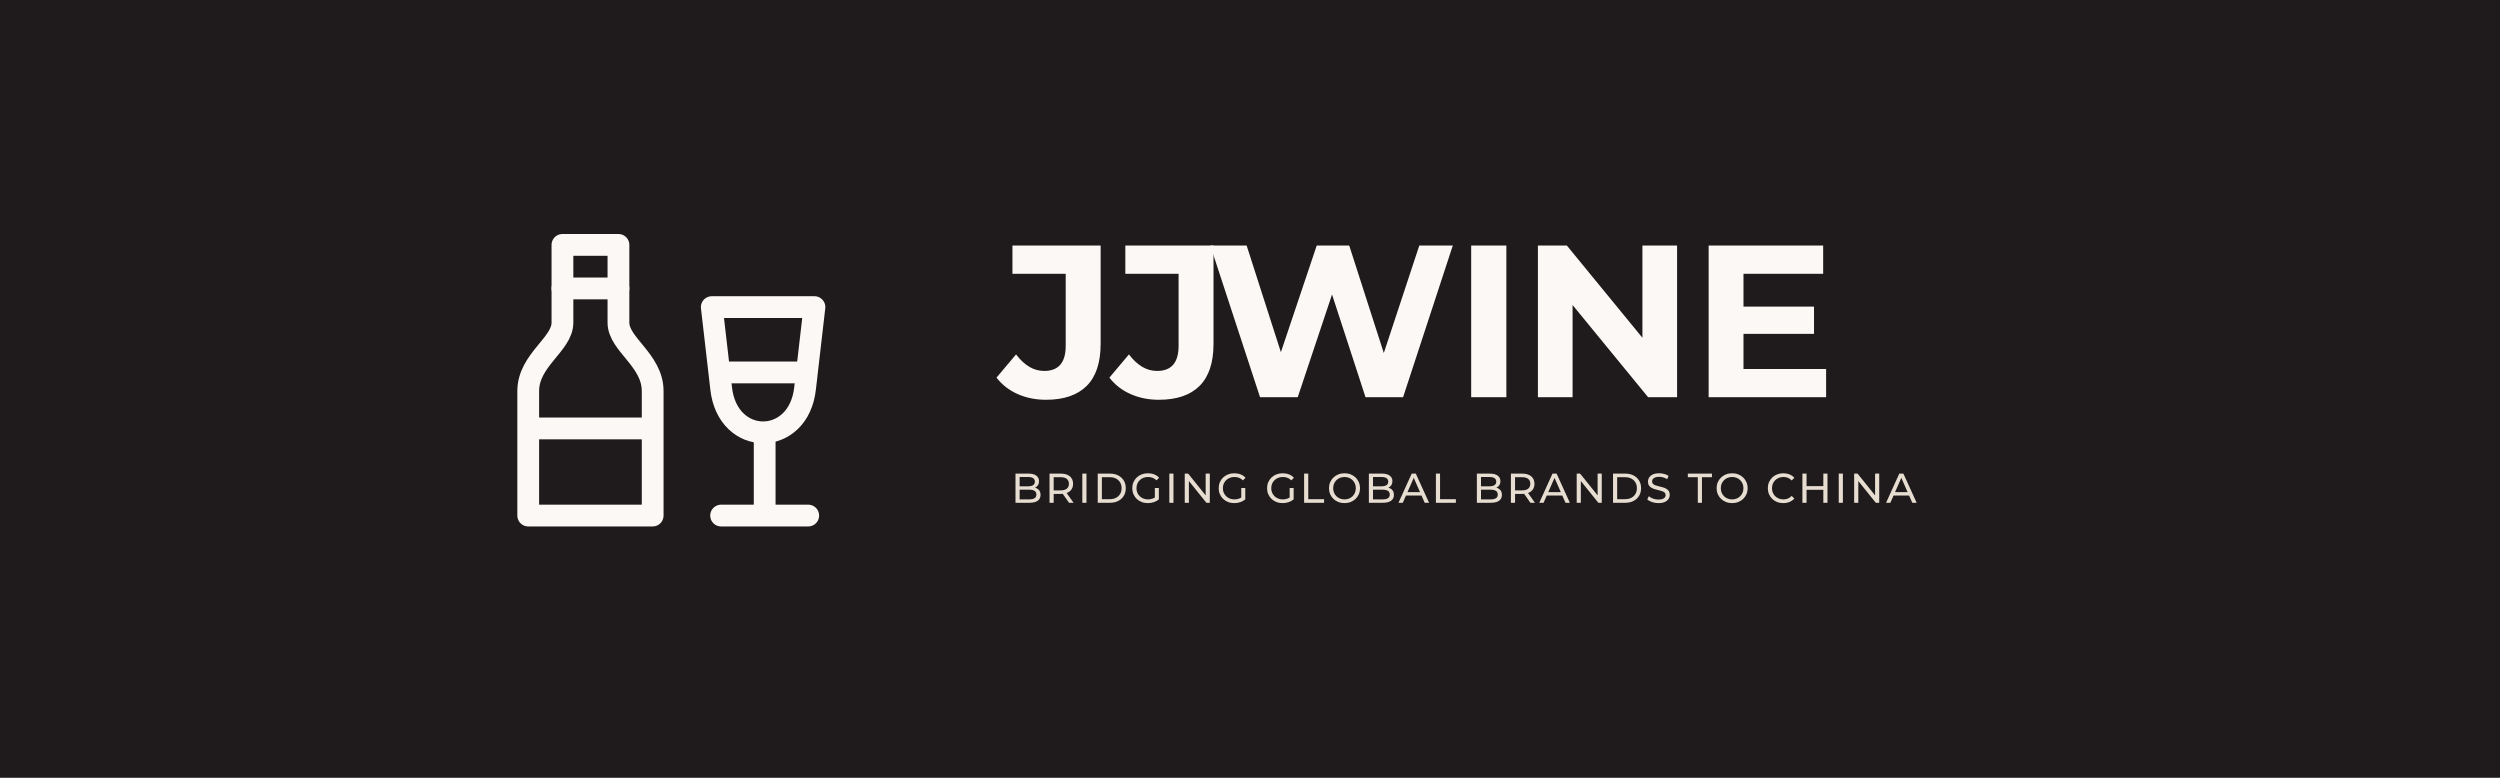
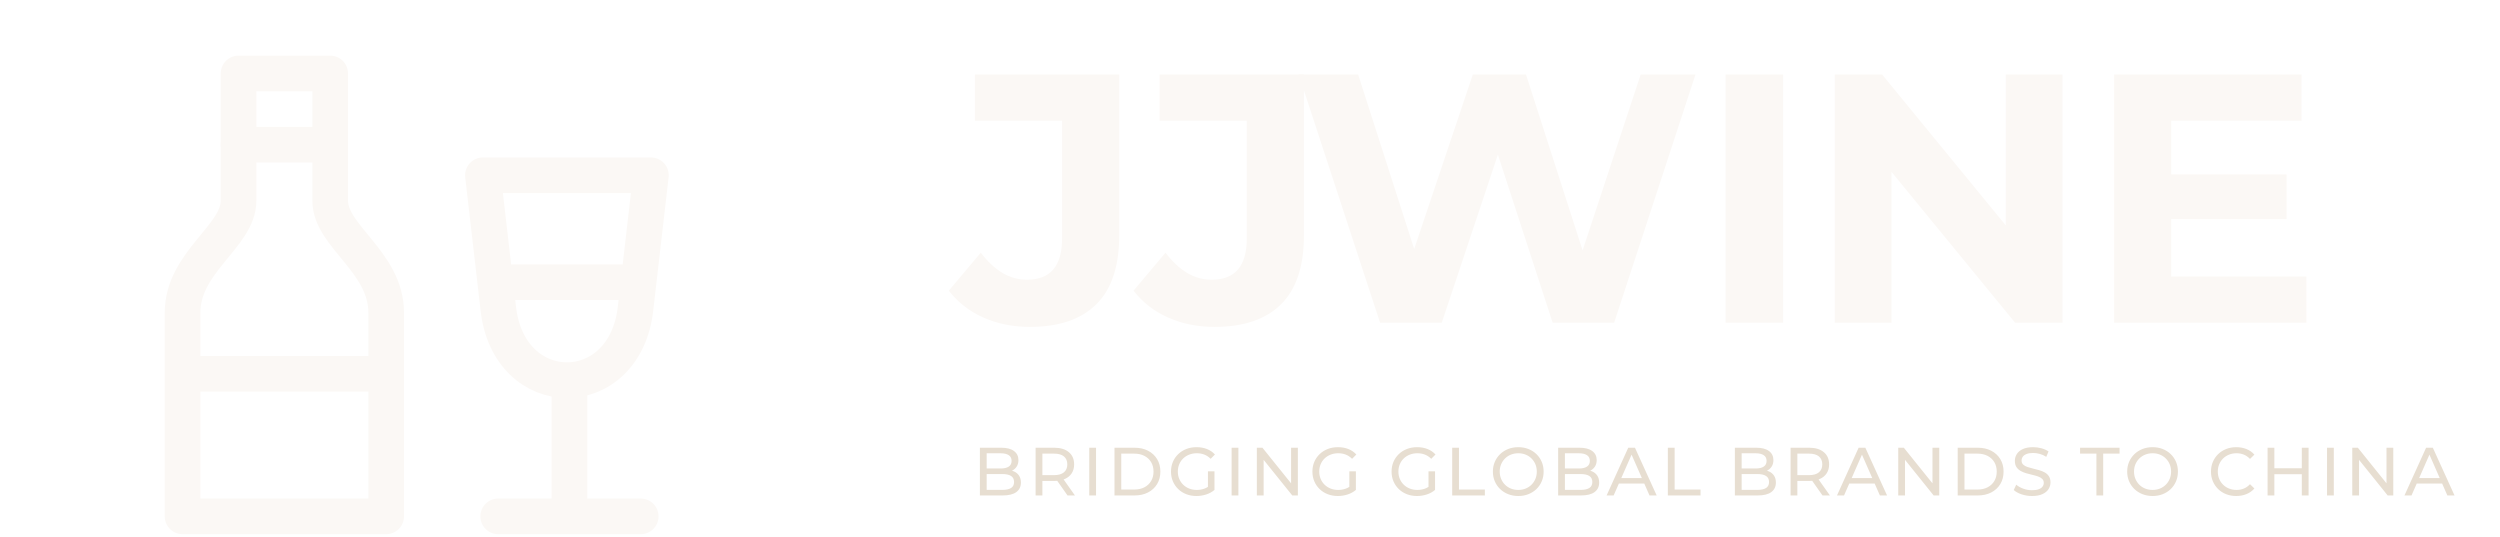
- <svg xmlns="http://www.w3.org/2000/svg" width="900" height="280" viewBox="0 0 900 280" role="img" aria-labelledby="title desc">
-   <rect width="900" height="280" fill="#1f1b1c" />
+ <svg xmlns="http://www.w3.org/2000/svg" width="550" height="118" viewBox="150 72 550 118" role="img" aria-labelledby="title desc">
  <g transform="translate(170 68) scale(1.12)">
    <g fill="none" stroke="#fbf8f5" stroke-width="7" stroke-linejoin="round" stroke-linecap="round">
      <path d="M29 18H47V43C47 50 58 55 58 65V105H18V65C18 55 29 50 29 43Z" />
      <path d="M29 32H47M20 77H56" />
      <path d="M77 38H110L107 64C105 83 82 83 80 64Z" />
      <path d="M94 79V105M80 105H108M81 59H107" />
    </g>
  </g>
  <g>
    <path fill="#fbf8f5" d="M376.558 143.919Q371.009 143.919 366.379 141.875Q361.748 139.832 358.74 135.948L365.775 127.589Q368.006 130.524 370.512 132.03Q373.018 133.536 375.939 133.536Q383.655 133.536 383.655 124.491V98.566H364.48V88.4H396.229V123.776Q396.229 133.925 391.21 138.922Q386.191 143.919 376.558 143.919ZM417.196 143.919Q411.647 143.919 407.017 141.875Q402.386 139.832 399.378 135.948L406.413 127.589Q408.644 130.524 411.15 132.03Q413.656 133.536 416.577 133.536Q424.293 133.536 424.293 124.491V98.566H405.118V88.4H436.867V123.776Q436.867 133.925 431.848 138.922Q426.829 143.919 417.196 143.919Z" />
    <path fill="#fbf8f5" d="M453.617 143.0 435.721 88.4H448.792L464.322 136.757H457.771L474.018 88.4H485.72L501.282 136.757H494.98L510.946 88.4H523.005L505.109 143.0H491.588L477.753 100.541H481.362L467.185 143.0ZM529.624 143.0V88.4H542.29V143.0ZM553.648 143.0V88.4H564.073L596.312 127.747H591.269V88.4H603.75V143.0H593.324L561.085 103.653H566.128V143.0ZM615.112 143.0V88.4H656.34V98.566H627.654V132.834H657.401V143.0ZM626.736 120.199V110.374H653.048V120.199Z" />
    <path fill="#e7ded1" d="M365.577 181.0V170.5H370.289Q372.099 170.5 373.077 171.225Q374.055 171.949 374.055 173.218Q374.055 174.063 373.667 174.653Q373.278 175.243 372.636 175.554Q371.994 175.864 371.247 175.864L371.514 175.416Q372.413 175.416 373.108 175.729Q373.802 176.043 374.201 176.656Q374.6 177.269 374.6 178.166Q374.6 179.512 373.593 180.256Q372.585 181.0 370.589 181.0ZM367.068 179.778H370.523Q371.772 179.778 372.434 179.362Q373.096 178.947 373.096 178.04Q373.096 177.132 372.434 176.712Q371.772 176.291 370.523 176.291H366.942V175.069H370.147Q371.292 175.069 371.922 174.653Q372.552 174.236 372.552 173.396Q372.552 172.555 371.922 172.139Q371.292 171.722 370.147 171.722H367.068ZM377.832 181.0V170.5H381.932Q383.968 170.5 385.139 171.471Q386.31 172.442 386.31 174.165Q386.31 175.296 385.783 176.113Q385.257 176.93 384.277 177.368Q383.298 177.805 381.932 177.805H378.656L379.323 177.113V181.0ZM384.856 181.0 382.175 177.19H383.791L386.485 181.0ZM379.323 177.26 378.656 176.532H381.886Q383.325 176.532 384.066 175.909Q384.807 175.285 384.807 174.165Q384.807 173.03 384.066 172.414Q383.325 171.798 381.886 171.798H378.656L379.323 171.058ZM389.637 181.0V170.5H391.128V181.0ZM395.187 181.0V170.5H399.605Q401.296 170.5 402.572 171.163Q403.849 171.827 404.564 173.006Q405.28 174.184 405.28 175.75Q405.28 177.316 404.564 178.494Q403.849 179.673 402.572 180.337Q401.296 181.0 399.605 181.0ZM396.678 179.702H399.525Q400.826 179.702 401.776 179.202Q402.727 178.703 403.252 177.813Q403.776 176.924 403.776 175.75Q403.776 174.563 403.252 173.68Q402.727 172.797 401.776 172.298Q400.826 171.798 399.525 171.798H396.678ZM413.215 181.121Q412.007 181.121 410.985 180.724Q409.964 180.326 409.21 179.6Q408.456 178.873 408.038 177.894Q407.62 176.915 407.62 175.75Q407.62 174.585 408.038 173.606Q408.456 172.627 409.216 171.9Q409.976 171.174 410.998 170.776Q412.02 170.379 413.24 170.379Q414.495 170.379 415.528 170.785Q416.56 171.191 417.286 171.993L416.346 172.937Q415.702 172.298 414.947 172.007Q414.192 171.715 413.304 171.715Q412.399 171.715 411.632 172.016Q410.866 172.316 410.301 172.859Q409.737 173.402 409.43 174.139Q409.124 174.875 409.124 175.75Q409.124 176.612 409.43 177.349Q409.737 178.085 410.301 178.635Q410.866 179.184 411.626 179.484Q412.386 179.785 413.291 179.785Q414.129 179.785 414.899 179.523Q415.669 179.261 416.333 178.647L417.185 179.784Q416.408 180.446 415.363 180.784Q414.318 181.121 413.215 181.121ZM417.185 179.784 415.747 179.589V175.69H417.185ZM420.957 181.0V170.5H422.448V181.0ZM426.507 181.0V170.5H427.737L434.673 179.122H434.039V170.5H435.53V181.0H434.299L427.364 172.378H427.998V181.0ZM444.325 181.121Q443.117 181.121 442.095 180.724Q441.074 180.326 440.32 179.6Q439.566 178.873 439.148 177.894Q438.73 176.915 438.73 175.75Q438.73 174.585 439.148 173.606Q439.566 172.627 440.326 171.9Q441.086 171.174 442.108 170.776Q443.13 170.379 444.35 170.379Q445.605 170.379 446.638 170.785Q447.67 171.191 448.396 171.993L447.456 172.937Q446.812 172.298 446.057 172.007Q445.302 171.715 444.414 171.715Q443.509 171.715 442.742 172.016Q441.976 172.316 441.411 172.859Q440.847 173.402 440.54 174.139Q440.234 174.875 440.234 175.75Q440.234 176.612 440.54 177.349Q440.847 178.085 441.411 178.635Q441.976 179.184 442.736 179.484Q443.496 179.785 444.401 179.785Q445.239 179.785 446.009 179.523Q446.779 179.261 447.443 178.647L448.295 179.784Q447.518 180.446 446.473 180.784Q445.428 181.121 444.325 181.121ZM448.295 179.784 446.857 179.589V175.69H448.295ZM461.74 181.121Q460.532 181.121 459.51 180.724Q458.489 180.326 457.735 179.6Q456.981 178.873 456.563 177.894Q456.145 176.915 456.145 175.75Q456.145 174.585 456.563 173.606Q456.981 172.627 457.741 171.9Q458.501 171.174 459.523 170.776Q460.545 170.379 461.765 170.379Q463.02 170.379 464.053 170.785Q465.085 171.191 465.811 171.993L464.871 172.937Q464.227 172.298 463.472 172.007Q462.717 171.715 461.829 171.715Q460.924 171.715 460.157 172.016Q459.391 172.316 458.826 172.859Q458.262 173.402 457.955 174.139Q457.649 174.875 457.649 175.75Q457.649 176.612 457.955 177.349Q458.262 178.085 458.826 178.635Q459.391 179.184 460.151 179.484Q460.911 179.785 461.816 179.785Q462.654 179.785 463.424 179.523Q464.194 179.261 464.858 178.647L465.71 179.784Q464.933 180.446 463.888 180.784Q462.843 181.121 461.74 181.121ZM465.71 179.784 464.272 179.589V175.69H465.71ZM469.482 181.0V170.5H470.973V179.702H476.67V181.0ZM484.026 181.121Q482.823 181.121 481.8 180.717Q480.776 180.313 480.023 179.587Q479.271 178.861 478.853 177.885Q478.435 176.909 478.435 175.75Q478.435 174.591 478.853 173.615Q479.271 172.639 480.025 171.911Q480.78 171.183 481.798 170.781Q482.817 170.379 484.023 170.379Q485.229 170.379 486.244 170.779Q487.259 171.179 488.011 171.903Q488.763 172.627 489.18 173.607Q489.598 174.587 489.598 175.751Q489.598 176.915 489.18 177.894Q488.763 178.873 488.011 179.597Q487.259 180.321 486.244 180.721Q485.229 181.121 484.026 181.121ZM484.023 179.785Q484.9 179.785 485.641 179.484Q486.382 179.183 486.932 178.635Q487.482 178.088 487.788 177.354Q488.095 176.62 488.095 175.746Q488.095 174.873 487.79 174.144Q487.484 173.415 486.934 172.866Q486.384 172.318 485.642 172.017Q484.9 171.715 484.023 171.715Q483.146 171.715 482.401 172.017Q481.656 172.319 481.104 172.868Q480.551 173.417 480.245 174.147Q479.939 174.877 479.939 175.746Q479.939 176.615 480.244 177.349Q480.55 178.083 481.102 178.635Q481.653 179.187 482.399 179.486Q483.146 179.785 484.023 179.785ZM492.792 181.0V170.5H497.504Q499.314 170.5 500.292 171.225Q501.27 171.949 501.27 173.218Q501.27 174.063 500.882 174.653Q500.493 175.243 499.851 175.554Q499.209 175.864 498.462 175.864L498.729 175.416Q499.628 175.416 500.323 175.729Q501.017 176.043 501.416 176.656Q501.815 177.269 501.815 178.166Q501.815 179.512 500.808 180.256Q499.8 181.0 497.804 181.0ZM494.283 179.778H497.738Q498.987 179.778 499.649 179.362Q500.311 178.947 500.311 178.04Q500.311 177.132 499.649 176.712Q498.987 176.291 497.738 176.291H494.157V175.069H497.362Q498.507 175.069 499.137 174.653Q499.767 174.236 499.767 173.396Q499.767 172.555 499.137 172.139Q498.507 171.722 497.362 171.722H494.283ZM503.453 181.0 508.214 170.5H509.692L514.466 181.0H512.892L508.644 171.335H509.25L505.001 181.0ZM505.476 178.38 505.892 177.17H511.796L512.225 178.38ZM516.927 181.0V170.5H518.418V179.702H524.115V181.0ZM531.672 181.0V170.5H536.384Q538.194 170.5 539.172 171.225Q540.15 171.949 540.15 173.218Q540.15 174.063 539.762 174.653Q539.373 175.243 538.731 175.554Q538.089 175.864 537.342 175.864L537.609 175.416Q538.508 175.416 539.203 175.729Q539.897 176.043 540.296 176.656Q540.695 177.269 540.695 178.166Q540.695 179.512 539.688 180.256Q538.68 181.0 536.684 181.0ZM533.163 179.778H536.618Q537.867 179.778 538.529 179.362Q539.191 178.947 539.191 178.04Q539.191 177.132 538.529 176.712Q537.867 176.291 536.618 176.291H533.037V175.069H536.242Q537.387 175.069 538.017 174.653Q538.647 174.236 538.647 173.396Q538.647 172.555 538.017 172.139Q537.387 171.722 536.242 171.722H533.163ZM543.927 181.0V170.5H548.027Q550.063 170.5 551.234 171.471Q552.405 172.442 552.405 174.165Q552.405 175.296 551.878 176.113Q551.352 176.93 550.372 177.368Q549.393 177.805 548.027 177.805H544.751L545.418 177.113V181.0ZM550.951 181.0 548.27 177.19H549.886L552.58 181.0ZM545.418 177.26 544.751 176.532H547.981Q549.42 176.532 550.161 175.909Q550.902 175.285 550.902 174.165Q550.902 173.03 550.161 172.414Q549.42 171.798 547.981 171.798H544.751L545.418 171.058ZM554.138 181.0 558.899 170.5H560.377L565.151 181.0H563.577L559.329 171.335H559.935L555.686 181.0ZM556.161 178.38 556.577 177.17H562.481L562.91 178.38ZM567.612 181.0V170.5H568.842L575.778 179.122H575.144V170.5H576.635V181.0H575.404L568.469 172.378H569.103V181.0ZM580.692 181.0V170.5H585.11Q586.801 170.5 588.077 171.163Q589.354 171.827 590.069 173.006Q590.785 174.184 590.785 175.75Q590.785 177.316 590.069 178.494Q589.354 179.673 588.077 180.337Q586.801 181.0 585.11 181.0ZM582.183 179.702H585.03Q586.331 179.702 587.281 179.202Q588.232 178.703 588.757 177.813Q589.281 176.924 589.281 175.75Q589.281 174.563 588.757 173.68Q588.232 172.797 587.281 172.298Q586.331 171.798 585.03 171.798H582.183ZM597.041 181.121Q595.838 181.121 594.743 180.752Q593.648 180.382 593.022 179.801L593.574 178.63Q594.17 179.152 595.101 179.5Q596.032 179.848 597.039 179.848Q597.951 179.848 598.52 179.634Q599.089 179.421 599.359 179.053Q599.629 178.685 599.629 178.23Q599.629 177.683 599.282 177.352Q598.935 177.021 598.373 176.822Q597.811 176.623 597.131 176.469Q596.451 176.316 595.77 176.117Q595.09 175.918 594.528 175.6Q593.966 175.282 593.618 174.753Q593.271 174.224 593.271 173.386Q593.271 172.57 593.702 171.887Q594.133 171.205 595.025 170.792Q595.918 170.379 597.3 170.379Q598.216 170.379 599.116 170.622Q600.016 170.866 600.675 171.314L600.18 172.504Q599.5 172.064 598.747 171.858Q597.995 171.652 597.29 171.652Q596.41 171.652 595.842 171.88Q595.274 172.107 595.012 172.481Q594.749 172.855 594.749 173.325Q594.749 173.875 595.096 174.206Q595.444 174.537 596.006 174.729Q596.568 174.922 597.249 175.082Q597.929 175.242 598.609 175.436Q599.289 175.63 599.851 175.941Q600.413 176.253 600.76 176.779Q601.107 177.306 601.107 178.129Q601.107 178.933 600.669 179.615Q600.231 180.297 599.328 180.709Q598.425 181.121 597.041 181.121ZM611.211 181.0V171.798H607.615V170.5H616.298V171.798H612.702V181.0ZM623.571 181.121Q622.368 181.121 621.345 180.717Q620.321 180.313 619.568 179.587Q618.816 178.861 618.398 177.885Q617.98 176.909 617.98 175.75Q617.98 174.591 618.398 173.615Q618.816 172.639 619.57 171.911Q620.325 171.183 621.343 170.781Q622.362 170.379 623.568 170.379Q624.774 170.379 625.789 170.779Q626.804 171.179 627.556 171.903Q628.308 172.627 628.725 173.607Q629.143 174.587 629.143 175.751Q629.143 176.915 628.725 177.894Q628.308 178.873 627.556 179.597Q626.804 180.321 625.789 180.721Q624.774 181.121 623.571 181.121ZM623.568 179.785Q624.445 179.785 625.186 179.484Q625.927 179.183 626.477 178.635Q627.027 178.088 627.333 177.354Q627.64 176.62 627.64 175.746Q627.64 174.873 627.335 174.144Q627.029 173.415 626.479 172.866Q625.929 172.318 625.187 172.017Q624.445 171.715 623.568 171.715Q622.691 171.715 621.946 172.017Q621.201 172.319 620.649 172.868Q620.096 173.417 619.79 174.147Q619.484 174.877 619.484 175.746Q619.484 176.615 619.789 177.349Q620.095 178.083 620.647 178.635Q621.198 179.187 621.944 179.486Q622.691 179.785 623.568 179.785ZM641.965 181.121Q640.772 181.121 639.758 180.724Q638.744 180.326 637.997 179.6Q637.251 178.873 636.833 177.894Q636.415 176.915 636.415 175.75Q636.415 174.585 636.833 173.606Q637.251 172.627 638.003 171.9Q638.756 171.174 639.77 170.776Q640.785 170.379 641.978 170.379Q643.19 170.379 644.221 170.791Q645.253 171.204 645.966 172.018L645 172.963Q644.394 172.323 643.647 172.019Q642.9 171.715 642.041 171.715Q641.151 171.715 640.398 172.016Q639.646 172.316 639.089 172.859Q638.532 173.402 638.225 174.139Q637.919 174.875 637.919 175.75Q637.919 176.625 638.225 177.361Q638.532 178.098 639.089 178.641Q639.646 179.184 640.398 179.484Q641.151 179.785 642.041 179.785Q642.9 179.785 643.647 179.479Q644.394 179.174 645 178.522L645.966 179.467Q645.253 180.281 644.221 180.701Q643.19 181.121 641.965 181.121ZM656.399 181.0V170.5H657.89V181.0ZM648.867 181.0V170.5H650.358V181.0ZM650.219 176.317V175.018H656.525V176.317ZM661.947 181.0V170.5H663.438V181.0ZM667.497 181.0V170.5H668.727L675.663 179.122H675.029V170.5H676.52V181.0H675.289L668.354 172.378H668.988V181.0ZM678.983 181.0 683.744 170.5H685.222L689.996 181.0H688.422L684.174 171.335H684.78L680.531 181.0ZM681.006 178.38 681.422 177.17H687.326L687.755 178.38Z" />
  </g>
</svg>
